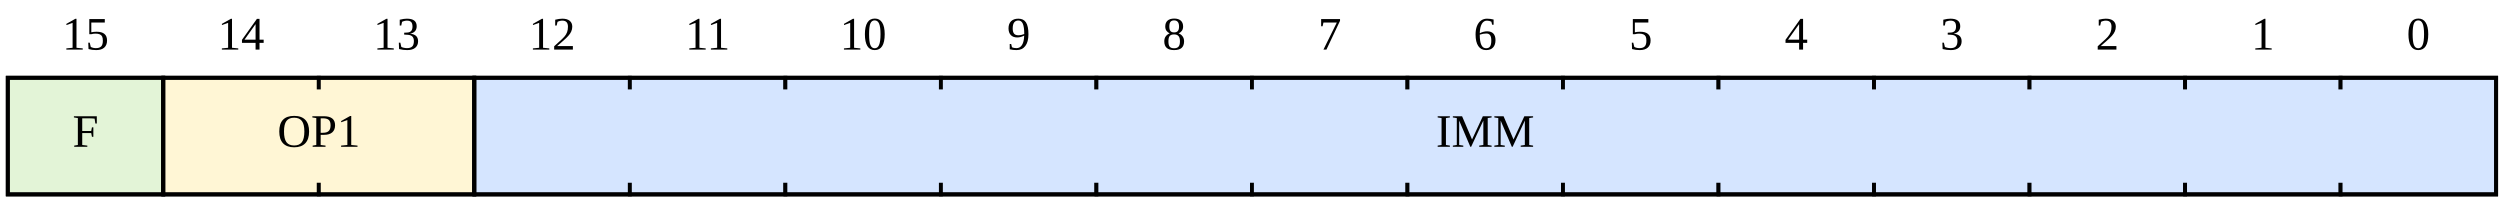
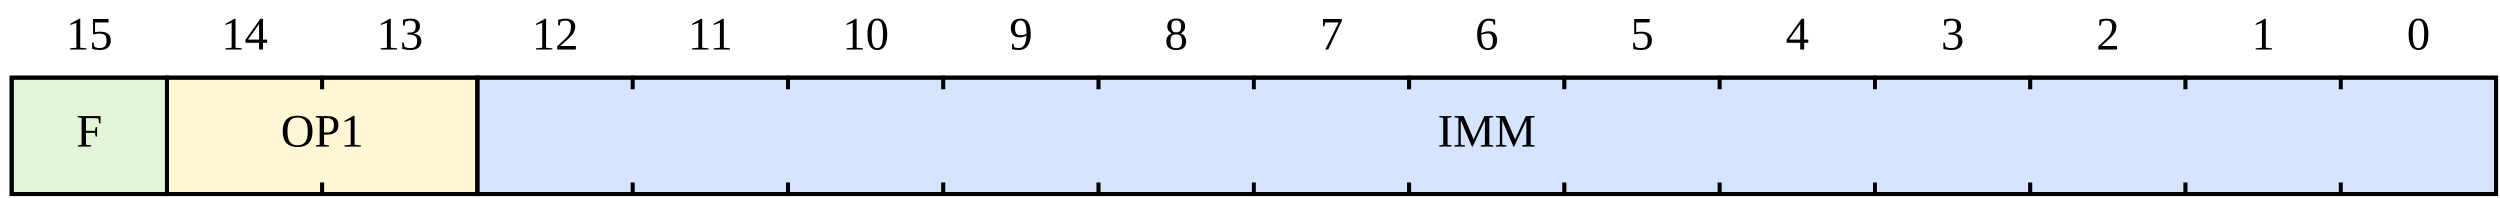
- <svg xmlns="http://www.w3.org/2000/svg" version="1.1" width="643" height="51">
-   <rect x="0" y="0" width="643" height="51" stroke="white" fill="white" />
-   <text x="22.0" y="10.0" fill="black" text-anchor="middle" dominant-baseline="middle">15</text>
-   <text x="62.0" y="10.0" fill="black" text-anchor="middle" dominant-baseline="middle">14</text>
-   <text x="102.0" y="10.0" fill="black" text-anchor="middle" dominant-baseline="middle">13</text>
-   <text x="142.0" y="10.0" fill="black" text-anchor="middle" dominant-baseline="middle">12</text>
-   <text x="182.0" y="10.0" fill="black" text-anchor="middle" dominant-baseline="middle">11</text>
-   <text x="222.0" y="10.0" fill="black" text-anchor="middle" dominant-baseline="middle">10</text>
-   <text x="262.0" y="10.0" fill="black" text-anchor="middle" dominant-baseline="middle">9</text>
-   <text x="302.0" y="10.0" fill="black" text-anchor="middle" dominant-baseline="middle">8</text>
-   <text x="342.0" y="10.0" fill="black" text-anchor="middle" dominant-baseline="middle">7</text>
-   <text x="382.0" y="10.0" fill="black" text-anchor="middle" dominant-baseline="middle">6</text>
-   <text x="422.0" y="10.0" fill="black" text-anchor="middle" dominant-baseline="middle">5</text>
-   <text x="462.0" y="10.0" fill="black" text-anchor="middle" dominant-baseline="middle">4</text>
-   <text x="502.0" y="10.0" fill="black" text-anchor="middle" dominant-baseline="middle">3</text>
-   <text x="542.0" y="10.0" fill="black" text-anchor="middle" dominant-baseline="middle">2</text>
-   <text x="582.0" y="10.0" fill="black" text-anchor="middle" dominant-baseline="middle">1</text>
-   <text x="622.0" y="10.0" fill="black" text-anchor="middle" dominant-baseline="middle">0</text>
-   <rect x="2" y="20" width="40" height="30" stroke="black" fill="#e3f4d7" />
-   <rect x="2" y="20" width="40" height="30" stroke="black" fill="none" />
-   <text x="22.0" y="35.0" fill="black" text-anchor="middle" dominant-baseline="middle">F</text>
-   <rect x="42" y="20" width="40" height="30" stroke="black" fill="#fff6d5" />
-   <rect x="82" y="20" width="40" height="30" stroke="black" fill="#fff6d5" />
-   <rect x="45" y="23" width="74" height="24" stroke="none" fill="#fff6d5" />
-   <rect x="42" y="20" width="80" height="30" stroke="black" fill="none" />
-   <text x="82.0" y="35.0" fill="black" text-anchor="middle" dominant-baseline="middle">OP1</text>
-   <rect x="122" y="20" width="40" height="30" stroke="black" fill="#d5e5ff" />
-   <rect x="162" y="20" width="40" height="30" stroke="black" fill="#d5e5ff" />
-   <rect x="202" y="20" width="40" height="30" stroke="black" fill="#d5e5ff" />
-   <rect x="242" y="20" width="40" height="30" stroke="black" fill="#d5e5ff" />
-   <rect x="282" y="20" width="40" height="30" stroke="black" fill="#d5e5ff" />
-   <rect x="322" y="20" width="40" height="30" stroke="black" fill="#d5e5ff" />
-   <rect x="362" y="20" width="40" height="30" stroke="black" fill="#d5e5ff" />
-   <rect x="402" y="20" width="40" height="30" stroke="black" fill="#d5e5ff" />
-   <rect x="442" y="20" width="40" height="30" stroke="black" fill="#d5e5ff" />
-   <rect x="482" y="20" width="40" height="30" stroke="black" fill="#d5e5ff" />
-   <rect x="522" y="20" width="40" height="30" stroke="black" fill="#d5e5ff" />
-   <rect x="562" y="20" width="40" height="30" stroke="black" fill="#d5e5ff" />
-   <rect x="602" y="20" width="40" height="30" stroke="black" fill="#d5e5ff" />
-   <rect x="125" y="23" width="514" height="24" stroke="none" fill="#d5e5ff" />
-   <rect x="122" y="20" width="520" height="30" stroke="black" fill="none" />
-   <text x="382.0" y="35.0" fill="black" text-anchor="middle" dominant-baseline="middle">IMM</text>
+ <svg xmlns="http://www.w3.org/2000/svg" version="1.1" width="644" height="51">
+   <rect x="0" y="0" width="644" height="51" stroke="white" fill="white" />
+   <text x="23.0" y="10.0" fill="black" text-anchor="middle" dominant-baseline="middle">15</text>
+   <text x="63.0" y="10.0" fill="black" text-anchor="middle" dominant-baseline="middle">14</text>
+   <text x="103.0" y="10.0" fill="black" text-anchor="middle" dominant-baseline="middle">13</text>
+   <text x="143.0" y="10.0" fill="black" text-anchor="middle" dominant-baseline="middle">12</text>
+   <text x="183.0" y="10.0" fill="black" text-anchor="middle" dominant-baseline="middle">11</text>
+   <text x="223.0" y="10.0" fill="black" text-anchor="middle" dominant-baseline="middle">10</text>
+   <text x="263.0" y="10.0" fill="black" text-anchor="middle" dominant-baseline="middle">9</text>
+   <text x="303.0" y="10.0" fill="black" text-anchor="middle" dominant-baseline="middle">8</text>
+   <text x="343.0" y="10.0" fill="black" text-anchor="middle" dominant-baseline="middle">7</text>
+   <text x="383.0" y="10.0" fill="black" text-anchor="middle" dominant-baseline="middle">6</text>
+   <text x="423.0" y="10.0" fill="black" text-anchor="middle" dominant-baseline="middle">5</text>
+   <text x="463.0" y="10.0" fill="black" text-anchor="middle" dominant-baseline="middle">4</text>
+   <text x="503.0" y="10.0" fill="black" text-anchor="middle" dominant-baseline="middle">3</text>
+   <text x="543.0" y="10.0" fill="black" text-anchor="middle" dominant-baseline="middle">2</text>
+   <text x="583.0" y="10.0" fill="black" text-anchor="middle" dominant-baseline="middle">1</text>
+   <text x="623.0" y="10.0" fill="black" text-anchor="middle" dominant-baseline="middle">0</text>
+   <rect x="3" y="20" width="40" height="30" stroke="black" fill="#e3f4d7" />
+   <rect x="3" y="20" width="40" height="30" stroke="black" fill="none" />
+   <text x="23.0" y="35.0" fill="black" text-anchor="middle" dominant-baseline="middle">F</text>
+   <rect x="43" y="20" width="40" height="30" stroke="black" fill="#fff6d5" />
+   <rect x="83" y="20" width="40" height="30" stroke="black" fill="#fff6d5" />
+   <rect x="46" y="23" width="74" height="24" stroke="none" fill="#fff6d5" />
+   <rect x="43" y="20" width="80" height="30" stroke="black" fill="none" />
+   <text x="83.0" y="35.0" fill="black" text-anchor="middle" dominant-baseline="middle">OP1</text>
+   <rect x="123" y="20" width="40" height="30" stroke="black" fill="#d5e5ff" />
+   <rect x="163" y="20" width="40" height="30" stroke="black" fill="#d5e5ff" />
+   <rect x="203" y="20" width="40" height="30" stroke="black" fill="#d5e5ff" />
+   <rect x="243" y="20" width="40" height="30" stroke="black" fill="#d5e5ff" />
+   <rect x="283" y="20" width="40" height="30" stroke="black" fill="#d5e5ff" />
+   <rect x="323" y="20" width="40" height="30" stroke="black" fill="#d5e5ff" />
+   <rect x="363" y="20" width="40" height="30" stroke="black" fill="#d5e5ff" />
+   <rect x="403" y="20" width="40" height="30" stroke="black" fill="#d5e5ff" />
+   <rect x="443" y="20" width="40" height="30" stroke="black" fill="#d5e5ff" />
+   <rect x="483" y="20" width="40" height="30" stroke="black" fill="#d5e5ff" />
+   <rect x="523" y="20" width="40" height="30" stroke="black" fill="#d5e5ff" />
+   <rect x="563" y="20" width="40" height="30" stroke="black" fill="#d5e5ff" />
+   <rect x="603" y="20" width="40" height="30" stroke="black" fill="#d5e5ff" />
+   <rect x="126" y="23" width="514" height="24" stroke="none" fill="#d5e5ff" />
+   <rect x="123" y="20" width="520" height="30" stroke="black" fill="none" />
+   <text x="383.0" y="35.0" fill="black" text-anchor="middle" dominant-baseline="middle">IMM</text>
</svg>
